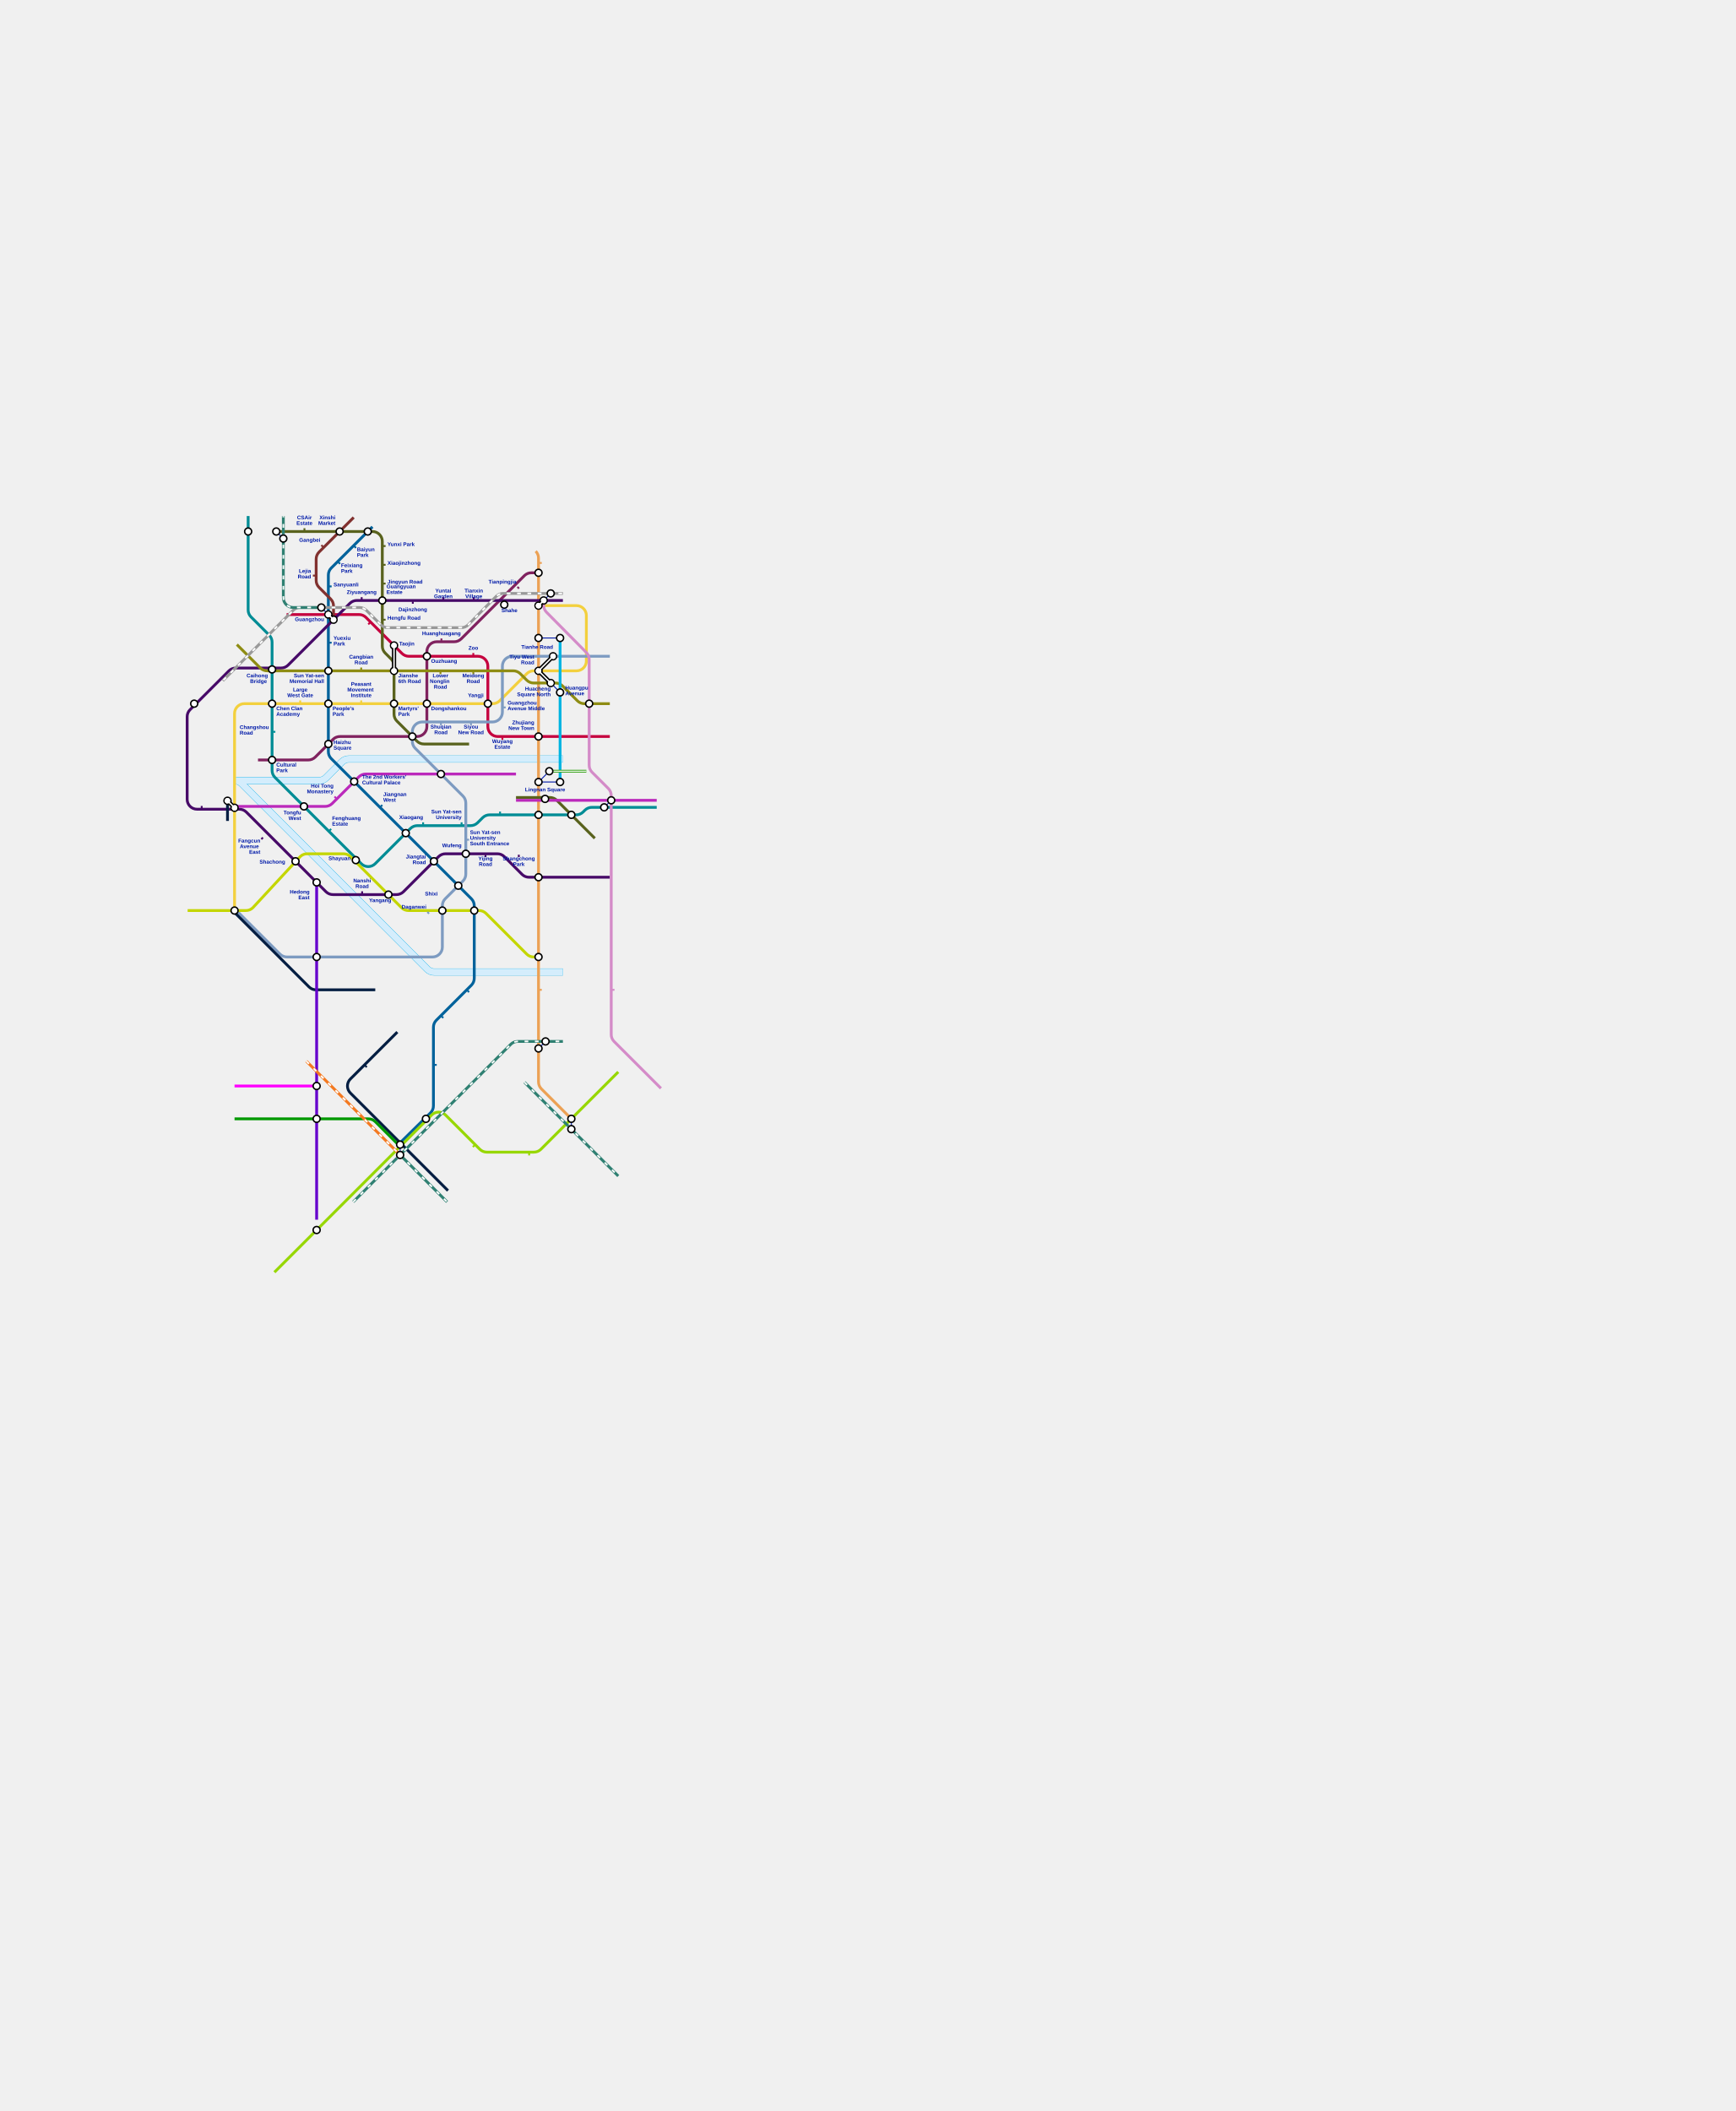
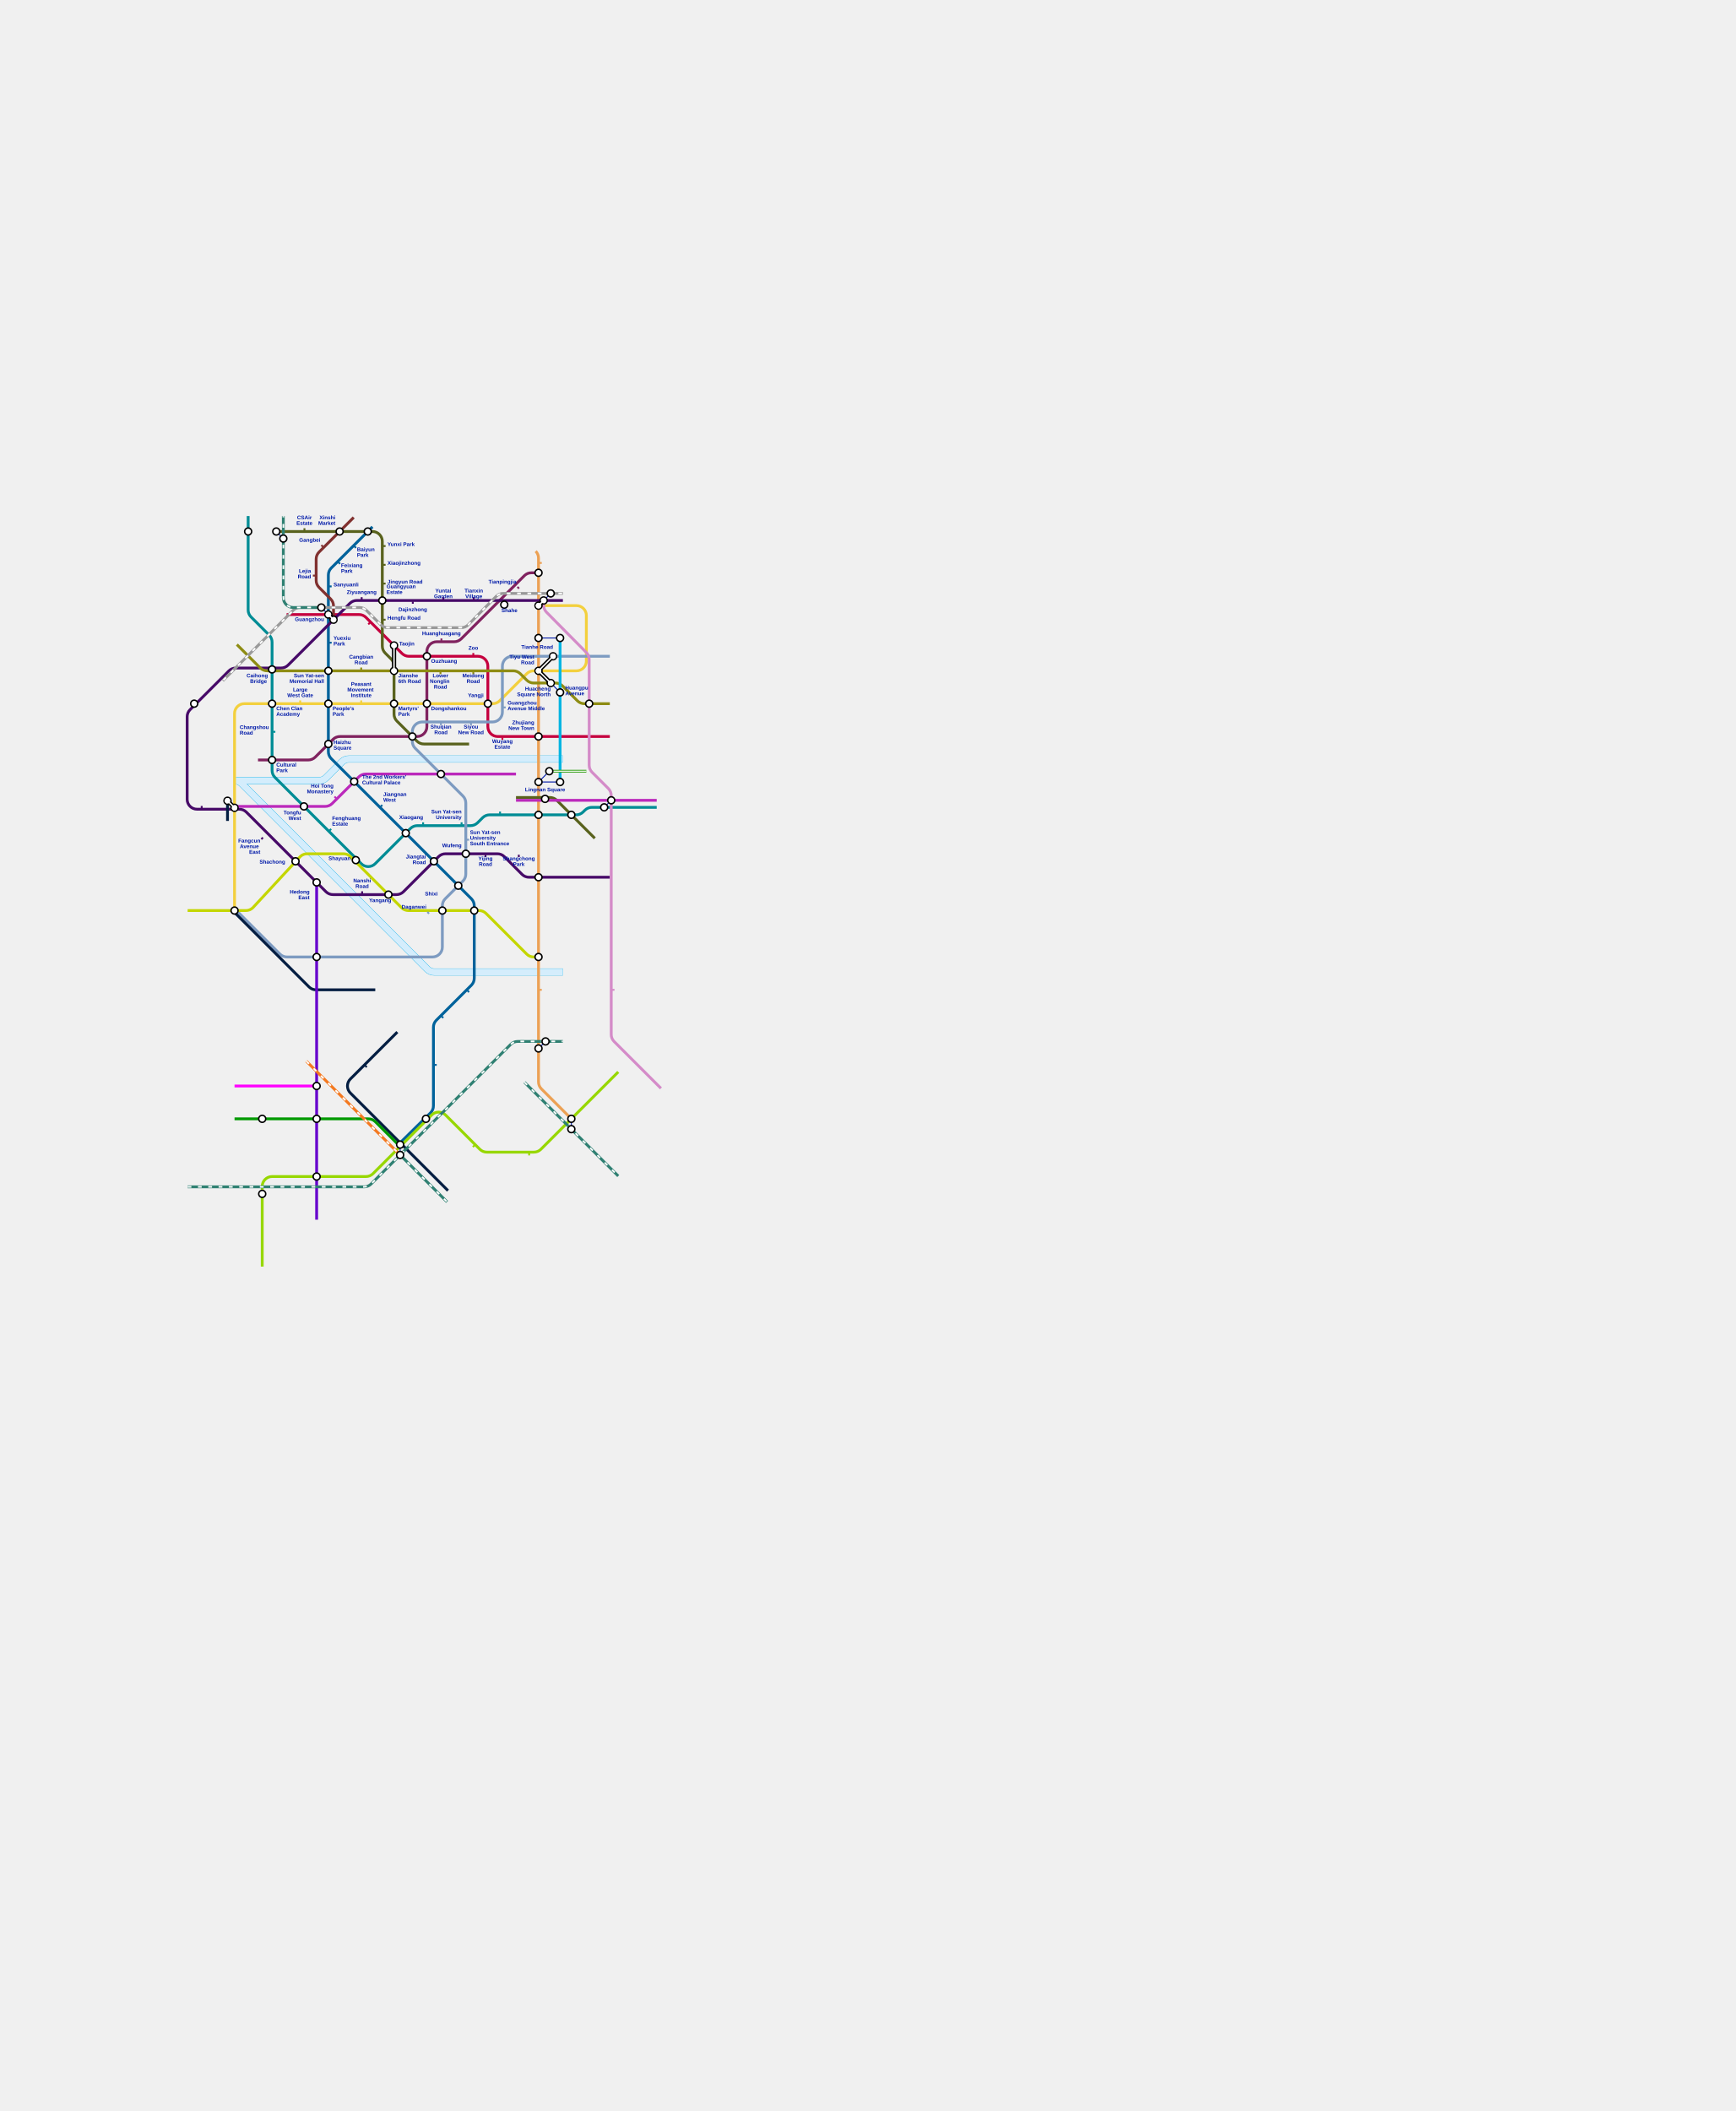
<svg xmlns="http://www.w3.org/2000/svg" xmlns:xlink="http://www.w3.org/1999/xlink" width="3700" height="4500" viewBox="-700 -1500 3700 4500">
  <style type="text/css">
        .LineDiagram {fill:none;stroke-width:6}
        .NonMetro {stroke:#fff;stroke-width:2}
        .Railway {stroke-dasharray:8,14;stroke-width:3.5;stroke:#fff}
        .Branch {stroke-dasharray:3.5,3.5;stroke-width:3.5;stroke:#fff}
        .DumbbellBG {stroke:#000;stroke-width:9}
        .DumbbellFG {stroke:#fff;stroke-width:3}
        .PaidTunnel {fill:none;stroke:#0019A8;stroke-width:2}
        .RiverBG {fill:none;stroke-width:15;stroke:#00ABE7}
        .RiverFG {fill:none;stroke-width:14;stroke:#D4EDFC}
        .Sea {stroke-width:0.5;stroke:#00ABE7;fill:#D4EDFC}
        .Island {stroke-width:0.5;stroke:#00ABE7;fill:#fff}
        .FlagBox {fill:none;stroke-width:8}
        .FlagBoxNameEN {
            font-family:Arial,"Hiragino Mincho ProN","PingFang HK","Meiryo UI",Meiryo,"Microsoft Jhenghei UI","Arial Unicode MS",sans-serif;
            font-weight:bold;
            alignment-baseline:middle;
            text-anchor:middle;
            font-size:4.5pt;
        }
        .FlagBoxNameZH {
            font-family:Arial,"Hiragino Mincho ProN","PingFang HK","Meiryo UI",Meiryo,"Microsoft Jhenghei UI","Arial Unicode MS",sans-serif;
            font-weight:bold;
            alignment-baseline:central;
            text-anchor:middle;
            font-size:3.7pt;
        }
        .StationTick {fill:none;stroke-width:4}
        .StnNameEN {
            font-family:Arial,"Hiragino Mincho ProN","PingFang HK","Meiryo UI",Meiryo,"Microsoft Jhenghei UI","Arial Unicode MS",sans-serif;
            fill:#0019A8;
            font-weight:bold;
            alignment-baseline:middle;
        }
        .StnNameZH {
            font-family:Arial,"Hiragino Mincho ProN","PingFang HK","Meiryo UI",Meiryo,"Microsoft Jhenghei UI","Arial Unicode MS",sans-serif;
            fill:#0019A8;
            font-weight:bold;
            alignment-baseline:central;
        }
        .cgz1 {stroke:#F3D03E}
        .cgz2 {stroke:#00629B}
        .cgz3 {stroke:#ECA154}
        .cgz4 {stroke:#00843D}
        .cgz5 {stroke:#C5003E}
        .cgz6 {stroke:#80225F}
        .cgz7 {stroke:#97D700}
        .cgz8 {stroke:#008C95}
        .cgz9 {stroke:#71CC98}
        .cgz10 {stroke:#7D9BC1}
        .cgz11 {stroke:#470A68}
        .cgz12 {stroke:#59621D}
        .cgz13 {stroke:#8E8C13}
        .cgz14 {stroke:#81312F}
        .cgz18 {stroke:#D48BC8}
        .cgz19 {stroke:#BB29BB}
        .cgz21 {stroke:#201747}
        .cgz22 {stroke:#041E42}
        .cgf {stroke:#C4D600}
        .cgzapm {stroke:#00B5E2}
        .cgzthz1 {stroke:#44A729}
        
        .cunknown {stroke:#999999}
        .chsr {stroke:#F47920}
        .cprdir {stroke:#2F8072}

        .cfs1 {stroke:#C4D600}
        .cfs2 {stroke:#009900}
        .cfs3 {stroke:#0000FF}
        .cfs4 {stroke:#FF00FF}
        .cfs6 {stroke:#FFb81D}
        .cfs9 {stroke:#A25EB5}
        .cfs11 {stroke:#6600CC}
        .cfs13 {stroke:#32B7EA}
        
        .csz1 {stroke:#00B140}
        .csz2 {stroke:#B94700}
        .csz3 {stroke:#00A9E0}
        .csz4 {stroke:#DA291C}
        .csz5 {stroke:#A05EB5}
        .csz6 {stroke:#00C7B1}
        .csz7 {stroke:#0033A0}
        .csz8 {stroke:#E45DBF}
        .csz9 {stroke:#7B6469}
        .csz10 {stroke:#0092BC}
        .csz11 {stroke:#672146}
        .csz12 {stroke:#A192B2}
        .csz13 {stroke:#DE7C00}
        .csz14 {stroke:#919D9D}
        .csz15 {stroke:#84BD00}
        .csz16 {stroke:#F67599}
        .csz20 {stroke:#FFD700}

        .ctwl {stroke:#E2231A}
        .cktl {stroke:#00AF41}
        .cisl {stroke:#0071CE}
        .ctkl {stroke:#A35EB5}
        .ctcl {stroke:#F38B00}
        .cdrl {stroke:#E777CB}
        .cael {stroke:#007078}
        .csile {stroke:#B6BD00}
        .csilw {stroke:#9182C2}
        .cekl {stroke:#00FF00}
        .cerl {stroke:#61B4E4}
        .cwrl {stroke:#B6008D}
        .cmol {stroke:#9A3820}
        .cnol {stroke:#FF0066}
        .c360 {stroke:#94989A}
        .clrl {stroke:#CD9700}
        .cefls {stroke:#000000}

        .TfLLU {fill:#0019A8}
        .CorporateGrey {fill:#868F98}
    </style>
  <defs>
    <path id="st" class="StationTick" d="M 2,0 H 7" />
    <path id="term" class="StationTick" d="M -7,0 H 7" />
    <g id="int">
      <circle cx="0" cy="0" r="9" fill="#000" />
      <circle cx="0" cy="0" r="6" fill="#fff" />
    </g>
    <path id="flagbox" class="FlagBox" d="M -30,0 H 30" />
    <use xlink:href="#st" id="stgz1" class="cgz1" />
    <use xlink:href="#st" id="stgz2" class="cgz2" />
    <use xlink:href="#st" id="stgz3" class="cgz3" />
    <use xlink:href="#st" id="stgz4" class="cgz4" />
    <use xlink:href="#st" id="stgz5" class="cgz5" />
    <use xlink:href="#st" id="stgz6" class="cgz6" />
    <use xlink:href="#st" id="stgz7" class="cgz7" />
    <use xlink:href="#st" id="stgz8" class="cgz8" />
    <use xlink:href="#st" id="stgz10" class="cgz10" />
    <use xlink:href="#st" id="stgz11" class="cgz11" />
    <use xlink:href="#st" id="stgz12" class="cgz12" />
    <use xlink:href="#st" id="stgz13" class="cgz13" />
    <use xlink:href="#st" id="stgz14" class="cgz14" />
    <use xlink:href="#st" id="stgz18" class="cgz18" />
    <use xlink:href="#st" id="stgz19" class="cgz19" />
    <use xlink:href="#st" id="stgz22" class="cgz22" />
    <use xlink:href="#st" id="stsz1" class="csz1" />
    <use xlink:href="#st" id="stsz2" class="csz2" />
    <use xlink:href="#st" id="stsz3" class="csz3" />
    <use xlink:href="#term" id="termsz3" class="csz3" />
    <use xlink:href="#st" id="stsz4" class="csz4" />
    <use xlink:href="#st" id="stsz5" class="csz5" />
    <use xlink:href="#st" id="stsz6" class="csz6" />
    <use xlink:href="#st" id="stsz7" class="csz7" />
    <use xlink:href="#term" id="termsz7" class="csz7" />
    <use xlink:href="#st" id="stsz8" class="csz8" />
    <use xlink:href="#st" id="stsz9" class="csz9" />
    <use xlink:href="#term" id="termsz9" class="csz9" />
    <use xlink:href="#st" id="stsz10" class="csz10" />
    <use xlink:href="#st" id="stsz11" class="csz11" />
    <use xlink:href="#st" id="stsz12" class="csz12" />
    <use xlink:href="#term" id="termsz12" class="csz12" />
    <use xlink:href="#st" id="stsz13" class="csz13" />
    <use xlink:href="#term" id="termsz13" class="csz13" />
    <use xlink:href="#st" id="stsz14" class="csz14" />
    <use xlink:href="#st" id="stsz15" class="csz15" />
    <use xlink:href="#st" id="stsz17" class="cunknown" />
    <use xlink:href="#st" id="stsz20" class="csz20" />
    <use xlink:href="#st" id="sttwl" class="ctwl" />
    <use xlink:href="#term" id="termtwl" class="ctwl" />
    <use xlink:href="#st" id="stktl" class="cktl" />
    <use xlink:href="#term" id="termktl" class="cktl" />
    <use xlink:href="#st" id="stisl" class="cisl" />
    <use xlink:href="#term" id="termisl" class="cisl" />
    <use xlink:href="#st" id="sttkl" class="ctkl" />
    <use xlink:href="#term" id="termtkl" class="ctkl" />
    <use xlink:href="#st" id="sttcl" class="ctcl" />
    <use xlink:href="#term" id="termtcl" class="ctcl" />
    <use xlink:href="#st" id="stael" class="cael" />
    <use xlink:href="#term" id="termael" class="cael" />
    <use xlink:href="#term" id="termdrl" class="cdrl" />
    <use xlink:href="#st" id="stsile" class="csile" />
    <use xlink:href="#term" id="termsile" class="csile" />
    <use xlink:href="#st" id="stsilw" class="csilw" />
    <use xlink:href="#st" id="stekl" class="cekl" />
    <use xlink:href="#st" id="sterl" class="cerl" />
    <use xlink:href="#term" id="termerl" class="cerl" />
    <use xlink:href="#st" id="stwrl" class="cwrl" />
    <use xlink:href="#st" id="stmol" class="cmol" />
    <use xlink:href="#term" id="termmol" class="cmol" />
    <use xlink:href="#st" id="stnol" class="cnol" />
    <use xlink:href="#term" id="termnol" class="cnol" />
    <use xlink:href="#term" id="term360" class="c360" />
    <g id="chinarail" transform="scale(0.0165) translate(-260,-305)" style="stroke:none;fill:#E60012">
      <path d="                 M169,273.5c0-19,14.7-34.8,33.7-36.3c18.9-1.5,38.1-2.2,57.4-2.2c19.3,0,38.4,0.8,57.3,2.2                 c19,1.5,33.7,17.3,33.7,36.3v47.3l-51.3,14.7c-11.2,3.2-18.9,13.4-18.9,25v147.8c0,17.4,12.2,32.3,29.3,35.7l110.6,22.1              c4.9,1,8.4,5.2,8.4,10.2V599H91v-22.7c0-5,3.5-9.2,8.4-10.2L209.9,544c17-3.4,29.3-18.3,29.3-35.7V360.5c0-11.6-7.7-21.8-18.9-25              L169,320.8V273.5z M309.4,31.7c0.2-1.2,0.3-2.4,0.3-3.6c0-14-11.1-25.4-24.9-26C276.6,1.4,268.3,1,260,1c-8.3,0-16.6,0.4-24.7,1.1              c-13.9,0.6-24.9,12-24.9,26c0,1.2,0.1,2.5,0.3,3.6C90.6,54.8,0,160.3,0,287c0,97.2,53.4,182,132.4,226.6l36.8-48.1              C104.3,432.4,59.8,364.9,59.8,287c0-110.6,89.6-200.2,200.2-200.2S460.2,176.4,460.2,287c0,77.9-44.5,145.4-109.4,178.5              c15,19.6,25.6,33.5,36.8,48.1C466.6,469,520,384.2,520,287C520,160.3,429.4,54.8,309.4,31.7z             " />
    </g>
    <g id="prdir" fill="#2f8072" stroke="none" transform="scale(0.045) translate(-120,-110)">
      <path d="m 123.261,86.979 c 18.826,44.554 49.388,83.668 88.995,112.823 l 13.143,9.675 19.351,-26.286 -13.143,-9.675 c -48.909,-36.002 -82.086,-89.248 -93.069,-148.784 -0.418,3.388 -0.841,6.777 -1.384,10.135 -0.715,4.415 -1.538,8.803 -2.466,13.159 -0.928,4.357 -1.961,8.681 -3.099,12.973 -1.138,4.292 -2.379,8.549 -3.723,12.768 -1.343,4.219 -2.789,8.402 -4.335,12.542 -0.084,0.226 -0.185,0.444 -0.27,0.67 z" />
      <path d="M 75.718,153.262 C 104.986,114.754 123.694,68.776 129.262,19.911 L 131.11,3.696 98.68,0 96.832,16.215 c -6.875,60.34 -36.537,115.622 -82.703,154.786 3.147,-1.324 6.295,-2.645 9.479,-3.845 4.184,-1.578 8.4,-3.048 12.641,-4.412 4.24,-1.364 8.505,-2.621 12.794,-3.77 4.288,-1.15 8.598,-2.193 12.927,-3.128 4.328,-0.935 8.675,-1.764 13.035,-2.485 0.238,-0.04 0.477,-0.061 0.715,-0.099 z" />
      <path d="m 157.156,160.728 c -47.997,-5.973 -97.153,0.937 -142.205,20.66 L 0,187.933 13.089,217.834 28.039,211.289 c 55.633,-24.355 118.334,-26.465 175.385,-6.208 -2.725,-2.056 -5.449,-4.116 -8.085,-6.266 -3.466,-2.826 -6.854,-5.733 -10.163,-8.716 -3.309,-2.982 -6.537,-6.039 -9.685,-9.17 -3.148,-3.131 -6.214,-6.335 -9.196,-9.608 -2.982,-3.273 -5.881,-6.616 -8.694,-10.025 -0.153,-0.186 -0.292,-0.382 -0.445,-0.569 z" />
    </g>
  </defs>
  <g id="cht_switch" style="opacity:0;cursor:pointer">
    <g id="cht_switch_base">
      <rect x="-690" y="-1040" width="10" height="10" style="fill:#fff;stroke:#000;stroke-width:1" />
      <text x="-675" y="-1030" font-size="14px" class="stname">Traditional Chinese</text>
    </g>
    <g id="cht_switch_over" style="visibility:hidden;opacity:0">
      <use xlink:href="#enabled" x="-690" y="-1040" />
      <text x="-675" y="-1030" style="stroke:#243588;stroke-width:0.5;font-size:14px" class="stname">Traditional Chinese</text>
      <set begin="cht_switch_base.click" end="cht_switch_over.click" attributeName="visibility" attributeType="CSS" to="visible" />
      <set begin="cht_switch_base.click" end="cht_switch_over.click" attributeName="opacity" attributeType="CSS" to="1" />
    </g>
    <animate attributeName="opacity" attributeType="CSS" values="0; 1" keyTimes="0; 1" dur="0.5s" fill="freeze" />
  </g>
  <g transform="translate(2000,2000)">
        
    </g>
  <g class="RiverBG">
    <g id="Pearl_River">
      <path id="PearlRiver_Nansha" d="                 M -200,164                 H -20 a 21,21 0 0,0 15,-6                 L 29,124 a 21,21 0 0,1 15,-6                 H 500             " />
      <path id="Houhangdao" d="                 M -200,164 a 21,21 0 0,1 15,6                 L 211,566 a 21,21 0 0,0 15,6                 H 500             " />
    </g>
  </g>
  <use xlink:href="#Pearl_River" class="RiverFG" />
  <g class="LineDiagram">
    <path id="GZ1_route" class="cgz1" d="             M -200,441             V 21 a 21,21 0 0,1 21,-21             H 350 a 21,21 0 0,0 15,-6             L 423,-64 a 21,21 0 0,1 15,-6             H 529 a 21,21 0 0,0 21,-21             V -188 a 21,21 0 0,0 -21,-21             H 448         " />
    <path id="GZ2_route" class="cgz2" d="             M 94,-377             L 6,-289 a 21,21 0 0,0 -6,15             V 102 a 21,21 0 0,0 6,15             L 305,416 a 21,21 0 0,1 6,15             V 585 a 21,21 0 0,1 -6,15             L 230,675 a 21,21 0 0,0 -6,15             V 857 a 21,21 0 0,1 -6,15             L 151.5,937.5         " />
    <path id="GZ3_route" class="cgz3" d="             M 442,-325 a 21,21 0 0,1 6,15             V 806 a 21,21 0 0,0 6,15             L 518,885         " />
    <path id="GZ5_route" class="cgz5" d="             M -89,-190             H 65 a 21,21 0 0,1 15,6             L 157,-107 a 21,21 0 0,0 15,6             H 319 a 21,21 0 0,1 21,21             V 49 a 21,21 0 0,0 21,21             H 600         " />
    <path id="GZ6_route" class="cgz6" d="             M -150,120             H -43 a 21,21 0 0,0 15,-6             L 10,76 a 21,21 0 0,1 15,-6             H 189 a 21,21 0 0,0 21,-21             V -111 a 21,21 0 0,1 21,-21             H 268 a 21,21 0 0,0 15,-6             L 418,-273 a 21,21 0 0,1 15,-6             H 448         " />
-     <path id="GZ7_route" class="cgz7" d="             M -115,1212             L 220,877 a 21,21 0 0,1 30,0             L 323,950 a 21,21 0 0,0 15,6             H 438 a 21,21 0 0,0 15,-6             L 618,785         " />
+     <path id="GZ7_route" class="cgz7" d="             M -141,1200             V 1029 a 21,21 0 0,1 21,-21             H 80 a 21,21 0 0,0 15,-6             L 220,877 a 21,21 0 0,1 30,0             L 323,950 a 21,21 0 0,0 15,6             H 438 a 21,21 0 0,0 15,-6             L 618,785         " />
    <path id="GZ8_route" class="cgz8" d="             M -171,-400             V -200 a 21,21 0 0,0 6,15             L -126,-146 a 21,21 0 0,1 6,15             V 142 a 21,21 0 0,0 6,15             L 70,341 a 21,21 0 0,0 30,0             L 175,266 a 21,21 0 0,1 15,-6             H 303 a 21,21 0 0,0 15,-6             L 329,243 a 21,21 0 0,1 15,-6             H 528 a 21,21 0 0,0 15,-6             L 547,227 a 21,21 0 0,1 15,-6             H 700         " />
    <path id="GZ10_route" class="cgz10" d="             M -198.5,438.5             L -103,534 a 21,21 0 0,0 15,6             H 222 a 21,21 0 0,0 21,-21             V 431 a 21,21 0 0,1 6,-15             L 287,378 a 21,21 0 0,0 6,-15             V 212 a 21,21 0 0,0 -6,-15             L 185,95 a 21,21 0 0,1 -6,-15             V 60 a 21,21 0 0,1 21,-21             H 350 a 21,21 0 0,0 21,-21             V -80 a 21,21 0 0,1 21,-21             H 600         " />
    <path id="GZ11_route" class="cgz11" d="             M -213,-71             L -212,-70 a 21,21 0 0,1 15,-6             H -101 a 21,21 0 0,0 15,-6             L 46,-214 a 21,21 0 0,1 15,-6             H 500              M -212,-70             L -295,13 a 21,21 0 0,0 -6,15             V 204 a 21,21 0 0,0 21,21             H -190 a 21,21 0 0,1 15,6             L -5,401 a 21,21 0 0,0 15,6             H 145 a 21,21 0 0,0 15,-6             L 235,326 a 21,21 0 0,1 15,-6             H 360 a 21,21 0 0,1 15,6             L 413,364 a 21,21 0 0,0 15,6             H 600         " />
    <path id="GZ12_route" class="cgz12" d="             M -111,-367             H 94 a 21,21 0 0,1 21,21             V -123 a 21,21 0 0,0 6,15             L 134,-95 a 21,21 0 0,1 6,15             V 22 a 21,21 0 0,0 6,15             L 189,80 a 21,21 0 0,0 15,6             H 300             M 400,200             H 472 a 21,21 0 0,1 15,6             L 568,287         " />
    <path id="GZ13_route" class="cgz13" d="             M -195,-126             L -145,-76 a 21,21 0 0,0 15,6             H 394 a 21,21 0 0,1 15,6             L 423,-50 a 21,21 0 0,0 15,6             H 484 a 21,21 0 0,1 15,6             L 531,-6 a 21,21 0 0,0 15,6             H 600         " />
    <path id="GZ14_route" class="cgz14" d="             M 11,-179             V -208 a 21,21 0 0,0 -6,-15             L -20,-248 a 21,21 0 0,1 -6,-15             V -308 a 21,21 0 0,1 6,-15             L 54,-397         " />
    <path id="GZ18_route" class="cgz18" d="             M 459,-220             V -210 a 21,21 0 0,0 6,15             L 550,-109 a 21,21 0 0,1 6,15             V 131 a 21,21 0 0,0 6,15             L 597,181 a 21,21 0 0,1 6,15             V 705 a 21,21 0 0,0 6,15             L 709,820         " />
    <path id="GZ19_route" class="cgz19" d="             M -200,219             H -7 a 21,21 0 0,0 15,-6             L 65,156 a 21,21 0 0,1 15,-6             H 400             M 400,206             H 700         " />
    <path id="GZ22_route" class="cgz22" d="             M -215,207             V 250             M -201.5,443.5             L -41,604 a 21,21 0 0,0 15,6             H 100             M 147,700             L 47,800 a 21,21 0 0,0 0,30             L 255,1038         " />
    <path id="GZAPM_route" class="cgzapm" d="             M 494,-140             V 167         " />
    <path id="GF_route" class="cgf" d="             M -300,441             H -176 a 21,21 0 0,0 15,-6             L -60,326 a 21,21 0 0,1 15,-6             H 32 a 21,21 0 0,1 15,6             L 156,435 a 21,21 0 0,0 15,6             H 321 a 21,21 0 0,1 15,6             L 336,447             L 423,534 a 21,21 0 0,0 15,6             H 448         " />
    <g class="cgzthz1">
      <path id="GZTHZ1_route" d="                 M 471,144 H 550             " />
    </g>
    <use xlink:href="#GZTHZ1_route" class="NonMetro" />
    <path id="FS2_route" class="cfs2" d="             M -200,885             H 85 a 21,21 0 0,1 15,6             L 151.5,942.5         " />
    <path id="FS4_route" class="cfs4" d="             M -200,815             H -25         " />
    <path id="FS11_route" class="cfs11" d="             M -25,381             V 1100         " />
    <g class="cunknown">
      <path id="Guangshen_Railway" d="                 M -15,-205                 H 66 a 21,21 0 0,1 15,6                 L 112,-168 a 21,21 0 0,0 15,6                 H 283 a 21,21 0 0,0 15,-6                 L 358,-229 a 21,21 0 0,1 15,-6                 H 500             " />
      <path id="Guangmao_Railway" d="                 M -15,-205                 H -60 a 21,21 0 0,0 -15,6                 L -225,-49             " />
    </g>
    <use xlink:href="#Guangshen_Railway" class="Railway" />
    <use xlink:href="#Guangmao_Railway" class="Railway" />
    <g class="cprdir">
      <path id="Guangqing_IC" d="                 M -15,-205                 H -75 a 21,21 0 0,1 -21,-21                 V -400             " />
      <path id="FS_DG_IC" d="                 M 418,807                 L 618,1007             " />
-       <path id="GZ_FS_Circle_Line" d="                 M 53,1062                 L 389,726 a 21,21 0 0,1 15,-6                 H 500             " />
+       <path id="GZ_FS_Circle_Line" d="                 M -300,1030                 H 76 a 21,21 0 0,0 15,-6                 L 389,726 a 21,21 0 0,1 15,-6                 H 500             " />
      <path id="GZ_ZH_IC" d="                 M 153,962                 L 253,1062             " />
    </g>
    <use xlink:href="#Guangqing_IC" class="Railway" />
    <use xlink:href="#FS_DG_IC" class="Railway" />
    <use xlink:href="#GZ_FS_Circle_Line" class="Railway" />
    <use xlink:href="#GZ_ZH_IC" class="Railway" />
    <g class="chsr">
      <path id="BJ_GZ_HSR" d="                 M -47,762                 L 153,962             " />
    </g>
    <use xlink:href="#BJ_GZ_HSR" class="Railway" />
  </g>
  <g id="Guangshen_Railway_station_icons">
    <path class="PaidTunnel" d="             M -111,-367 L -96,-352             M -15,-205 L 0,-190             M 474,-235 L 459,-220         " />
    <use xlink:href="#int" transform="translate(-96,-352)" id="Tangxi" />
    <use xlink:href="#int" x="-15" y="-205" id="Guangzhou" />
    <use xlink:href="#int" x="474" y="-235" id="Guangzhoudong" />
  </g>
  <g id="FS_DG_IC_station_icons">
    <path class="PaidTunnel" d="             M 518,907 V 885         " />
    <use xlink:href="#int" transform="translate(518,907)" id="Chimelong" />
  </g>
  <g id="GZ_FS_Circle_Line_station_icons">
    <path class="PaidTunnel" d="             M 153,962 V 940             M 463,720 L 448,735         " />
    <use xlink:href="#int" transform="translate(153,962)" id="Guangzhou_South" />
    <use xlink:href="#int" transform="translate(463,720)" id="Dashi" />
  </g>
  <g id="GZ1_station_icons">
    <use xlink:href="#int" x="-200" y="441" id="Xilang" />
    <use xlink:href="#int" x="-200" y="222" id="Fangcun" />
    <use xlink:href="#int" x="-120" y="0" id="Chen_Clan_Academy" />
    <use xlink:href="#stgz1" transform="translate(-60,0)rotate(-90)" id="Ximenkou" />
    <use xlink:href="#int" x="0" y="0" id="Gongyuanqian" />
    <use xlink:href="#stgz1" transform="translate(70,0)rotate(-90)" id="Peasants_Movement_Institute" />
    <use xlink:href="#int" x="140" y="0" id="Martyrs_Park" />
    <use xlink:href="#int" x="210" y="0" id="Dongshankou" />
    <use xlink:href="#int" x="340" y="0" id="Yangji" />
    <use xlink:href="#int" x="448" y="-70" id="Tiyu_Xilu" />
    <use xlink:href="#int" x="448" y="-209" id="Guangzhou_East_Railway_Station" />
  </g>
  <g id="GZ2_station_icons">
    <use xlink:href="#int" x="84" y="-367" id="Baiyun_Cultural_Square" />
    <use xlink:href="#stgz2" transform="translate(54,-337)rotate(45)" id="Baiyun_Park" />
    <use xlink:href="#stgz2" transform="translate(20,-303)rotate(45)" id="Feixiang_Park" />
    <use xlink:href="#stgz2" transform="translate(0,-250)" id="Sanyuanli" />
    <use xlink:href="#int" x="0" y="-190" id="Guangzhou_Railway_Station" />
    <use xlink:href="#stgz2" transform="translate(0,-130)" id="Yuexiu_Park" />
    <use xlink:href="#int" x="0" y="-70" id="SYS_Memorial_Hall" />
    <use xlink:href="#int" x="0" y="86" id="Haizhu_Square" />
    <use xlink:href="#int" transform="translate(55,166)" id="The_2nd_Workers_Cultural_Palace" />
    <use xlink:href="#stgz2" transform="translate(110,221)rotate(-45)" id="Jiangnanxi" />
    <use xlink:href="#int" transform="translate(165,276)" id="Changgang" />
    <use xlink:href="#int" transform="translate(225,336)" id="Jiangtai_Lu" />
    <use xlink:href="#int" transform="translate(277,388)" id="Dongxiaonan" />
    <use xlink:href="#int" transform="translate(311,441)" id="Nanzhou" />
    <use xlink:href="#stgz2" transform="translate(295,610)rotate(45)" id="Luoxi" />
    <use xlink:href="#stgz2" transform="translate(240,665)rotate(45)" id="Nanpu" />
    <use xlink:href="#stgz2" transform="translate(224,770)rotate(0)" id="Huijiang" />
    <use xlink:href="#int" transform="translate(208,885)" id="Shibi" />
    <use xlink:href="#int" transform="translate(153,940)" id="Guangzhou_South_Railway_Station" />
  </g>
  <g id="GZ3_station_icons">
    <use xlink:href="#stgz3" transform="translate(448,-300)" id="Meihuayuan" />
    <use xlink:href="#int" x="448" y="-279" id="Yantang" />
    <path class="PaidTunnel" d="             M 448,-140 H 494         " />
    <use xlink:href="#int" x="448" y="-140" id="Linhexi" />
    <use xlink:href="#int" x="448" y="70" id="Zhujiang_New_Town" />
    <path class="PaidTunnel" d="             M 448,167 H 494             M 448,167 L 471,144         " />
    <use xlink:href="#int" x="448" y="167" id="Canton_Tower" />
    <use xlink:href="#int" x="448" y="370" id="Datang" />
    <use xlink:href="#int" transform="translate(448,540)" id="Lijiao" />
    <use xlink:href="#stgz3" transform="translate(448,610)" id="Xiajiao" />
    <use xlink:href="#int" transform="translate(448,735)" id="Dashi" />
    <use xlink:href="#int" transform="translate(518,885)" id="Hanxi_Changlong" />
  </g>
  <g id="GZ5_station_icons">
    <use xlink:href="#int" x="-286" y="0" id="Zhongshanba" />
    <use xlink:href="#stgz5" transform="translate(90,-174)rotate(135)" id="Xiaobei" />
    <use xlink:href="#int" x="140" y="-124" id="Taojin" />
    <use xlink:href="#int" x="210" y="-101" id="Ouzhuang" />
    <use xlink:href="#stgz5" transform="translate(309,-101)rotate(-90)" id="Zoo" />
    <use xlink:href="#stgz5" transform="translate(371,70)rotate(90)" id="Wuyangcun" />
  </g>
  <g id="GZ6_station_icons">
    <use xlink:href="#int" x="-120" y="120" id="Cultural_Park" />
    <use xlink:href="#int" x="179" y="70" id="Donghu" />
    <use xlink:href="#stgz6" transform="translate(241,-132)rotate(-90)" id="Huanghuagang" />
    <use xlink:href="#stgz6" transform="translate(408,-244)rotate(-135)" id="Tianpingjia" />
  </g>
  <g id="GZ7_station_icons">
-     <use xlink:href="#int" x="-25" y="1122" id="Chencun_Bei" />
+     <use xlink:href="#int" x="-141" y="1045" id="Chencun" />
+     <use xlink:href="#int" x="-25" y="1008" id="Chencun_Bei" />
    <use xlink:href="#stgz7" transform="translate(313,940)rotate(135)" id="Xiecun" />
    <use xlink:href="#stgz7" transform="translate(428,956)rotate(90)" id="Zhongcun" />
  </g>
  <g id="GZ8_station_icons">
    <use xlink:href="#int" transform="translate(-171,-367)" id="Dekang" />
    <use xlink:href="#int" x="-120" y="-73" id="Caihongqiao" />
    <use xlink:href="#stgz8" transform="translate(-120,60)" id="Hualin_Temple" />
    <use xlink:href="#int" x="-52" y="219" id="Tongfuxi" />
    <use xlink:href="#stgz8" transform="translate(1,272)rotate(-45)" id="Fenghuang_Xincun" />
    <use xlink:href="#int" x="58.5" y="333.5" id="Shayuan" />
    <use xlink:href="#stgz8" transform="translate(202,260)rotate(-90)" id="Xiaogang" />
    <use xlink:href="#stgz8" transform="translate(284,260)rotate(-90)" id="SYSU" />
    <use xlink:href="#stgz8" transform="translate(366,237)rotate(-90)" id="Lujiang" />
    <use xlink:href="#int" x="448" y="237" id="Kecun" />
    <use xlink:href="#int" transform="translate(518,237)rotate(-90)" id="Chigang" />
    <path class="PaidTunnel" d="             M 588,221 L 603,206         " />
    <use xlink:href="#int" x="588" y="221" id="Modiesha" />
  </g>
  <g id="GZ10_station_icons">
    <use xlink:href="#int" x="-25" y="540" id="GISE_New_Town" />
    <use xlink:href="#stgz10" transform="translate(216,449)rotate(-135)" id="Daganwei" />
    <use xlink:href="#stgz10" transform="translate(293,290)" id="SYSU_South_Entrance" />
    <use xlink:href="#int" x="240" y="150" id="Binjiang_Donglu" />
    <use xlink:href="#stgz10" transform="translate(240,39)rotate(90)" id="Shuqian_Lu" />
    <use xlink:href="#stgz10" transform="translate(304,39)rotate(90)" id="Siyou_Xinmalu" />
    <use xlink:href="#stgz10" transform="translate(371,8)" id="Guangzhoudadaozhong" />
    <use xlink:href="#int" x="479" y="-101" id="Tianhe_Lu" />
  </g>
  <g id="GZ11_station_icons">
    <use xlink:href="#int" x="11" y="-179" id="Guangzhou_Railway_Station_11" />
    <g class="DumbbellBG">
      <path id="GuangzhouRailwayStation_Interchange" d="                 M 11,-179 L 0,-190             " />
    </g>
    <use xlink:href="#GuangzhouRailwayStation_Interchange" class="DumbbellFG" />
    <circle cx="11" cy="-179" r="6" fill="#fff" />
    <circle cx="0" cy="-190" r="6" fill="#fff" />
    <use xlink:href="#stgz11" transform="translate(71,-220)rotate(-90)" id="Ziyuangang" />
    <use xlink:href="#int" x="115" y="-220" id="Guangyuan_Xincun" />
    <use xlink:href="#stgz11" transform="translate(180,-220)rotate(90)" id="Dajinzhong" />
    <use xlink:href="#stgz11" transform="translate(245,-220)rotate(-90)" id="Yuntai_Garden" />
    <use xlink:href="#stgz11" transform="translate(310,-220)rotate(-90)" id="Tianxincun" />
    <use xlink:href="#int" transform="translate(375,-211)" id="Shahe" />
    <use xlink:href="#stgz11" transform="translate(406,320)rotate(90)" id="Shangchong_Park" />
    <use xlink:href="#stgz11" transform="translate(335,320)rotate(90)" id="Yijing_Lu" />
    <use xlink:href="#int" transform="translate(293,320)" id="Wufeng" />
    <use xlink:href="#stgz11" transform="translate(72,407)rotate(-90)" id="Nanshi_Lu" />
    <use xlink:href="#int" transform="translate(-25,381)" id="Hedongdong" />
    <use xlink:href="#stgz11" transform="translate(-138,284)rotate(135)" id="Fangcundadaodong" />
    <use xlink:href="#stgz11" transform="translate(-270,225)rotate(-90)" id="Shiweitang" />
  </g>
  <g id="GZ12_station_icons">
    <use xlink:href="#int" transform="translate(-111,-367)" id="Tangxi" />
    <use xlink:href="#stgz12" transform="translate(-51,-367)rotate(-90)" id="Nanhang_Xincun" />
    <use xlink:href="#stgz12" transform="translate(115,-336)" id="Yunxi_Park" />
    <use xlink:href="#stgz12" transform="translate(115,-296)" id="Xiaojinzhong" />
    <use xlink:href="#stgz12" transform="translate(115,-256)" id="Jingyun_Lu" />
    <use xlink:href="#stgz12" transform="translate(115,-179)" id="Hengfu_Lu" />
    <use xlink:href="#int" transform="translate(462,203)" id="Lingnan_Square" />
  </g>
  <g id="GZ13_station_icons">
    <use xlink:href="#stgz13" transform="translate(70,-70)rotate(-90)" id="Cangbian_Lu" />
    <use xlink:href="#int" x="140" y="-70" id="Jianshe_Liumalu" />
    <g class="DumbbellBG">
      <path id="Taojin_Interchange" d="                 M 140,-70 V -124             " />
    </g>
    <use xlink:href="#Taojin_Interchange" class="DumbbellFG" />
    <circle cx="140" cy="-70" r="6" fill="#fff" />
    <circle cx="140" cy="-124" r="6" fill="#fff" />
    <use xlink:href="#stgz13" transform="translate(239,-70)rotate(90)" id="Nonglin_Xialu" />
    <use xlink:href="#stgz13" transform="translate(309,-70)rotate(90)" id="Meidong_Lu" />
    <path class="PaidTunnel" d="             M 474,-44 L 494,-24         " />
    <use xlink:href="#int" x="474" y="-44" id="Huacheng_Square_North" />
    <g class="DumbbellBG">
      <path id="TiyuXilu_Interchange" d="                 M 448,-70 L 479,-101                 M 448,-70 L 474,-44             " />
    </g>
    <use xlink:href="#TiyuXilu_Interchange" class="DumbbellFG" />
    <circle cx="448" cy="-70" r="6" fill="#fff" />
    <circle cx="479" cy="-101" r="6" fill="#fff" />
    <circle cx="474" cy="-44" r="6" fill="#fff" />
  </g>
  <g id="GZ14_station_icons">
    <use xlink:href="#stgz14" transform="translate(-26,-273)rotate(180)" id="Lejia_Lu" />
    <use xlink:href="#stgz14" transform="translate(-10,-333)rotate(-135)" id="Gangbei" />
    <use xlink:href="#int" x="24" y="-367" id="Xinshixu" />
  </g>
  <g id="GZ18_station_icons">
    <use xlink:href="#int" x="459" y="-220" id="Guangzhou_East_Railway_Station_18" />
    <g class="DumbbellBG">
      <path id="GuangzhouEastRailwayStation_Interchange" d="                 M 459,-220 L 448,-209             " />
    </g>
    <use xlink:href="#GuangzhouEastRailwayStation_Interchange" class="DumbbellFG" />
    <circle cx="459" cy="-220" r="6" fill="#fff" />
    <circle cx="448" cy="-209" r="6" fill="#fff" />
    <use xlink:href="#int" x="556" y="0" id="Xiancun" />
    <use xlink:href="#int" x="603" y="206" id="Pazhou_Xiqu" />
    <use xlink:href="#stgz18" transform="translate(603,610)rotate(0)" id="Shaxi" />
  </g>
  <g id="GZ19_station_icons">
    <use xlink:href="#stgz19" transform="translate(18,203)rotate(-135)" id="Hoi_Tong_Monastery" />
  </g>
  <g id="GZ22_station_icons">
    <use xlink:href="#int" x="-215" y="207" id="Baietan" />
    <g class="DumbbellBG">
      <path id="Baietan_Interchange" d="                 M -215,207 L -200,222             " />
    </g>
    <use xlink:href="#Baietan_Interchange" class="DumbbellFG" />
    <circle cx="-215" cy="207" r="6" fill="#fff" />
    <circle cx="-200" cy="222" r="6" fill="#fff" />
    <use xlink:href="#stgz22" transform="translate(77,770)rotate(45)" id="Chentougang" />
  </g>
  <g id="GZAPM_station_icons">
    <use xlink:href="#int" x="494" y="-140" id="Linhexi" />
    <use xlink:href="#int" x="494" y="-24" id="Huangpu_Dadao" />
    <use xlink:href="#int" x="494" y="167" id="Canton_Tower_APM" />
  </g>
  <g id="GF_station_icons">
    <use xlink:href="#int" x="-70" y="336" id="Shachong" />
    <use xlink:href="#int" x="128" y="407" id="Yangang" />
    <use xlink:href="#int" x="243" y="441" id="Shixi" />
  </g>
  <g id="GZTHZ1_station_icons">
    <use xlink:href="#int" x="471" y="144" id="Canton_Tower_THZ1" />
  </g>
  <g id="FS2_station_icons">
+     <use xlink:href="#int" x="-141" y="885" id="Linyue_Xi" />
    <use xlink:href="#int" x="-25" y="885" id="Linyue_Dong" />
  </g>
  <g id="FS4_station_icons">
    <use xlink:href="#int" x="-25" y="815" id="Gangkou_Lu" />
  </g>
  <g id="FS11_station_icons">
        
        
        
    </g>
  <g id="Station_names_EN" font-size="8.5pt" style="visibility:visible">
    <g id="GZ1_names_EN">
      <g text-anchor="start">
        <text x="-189" y="54" class="StnNameEN">Changshou<tspan x="-189" dy="12" class="StnNameEN">Road</tspan>
        </text>
        <text x="-111" y="14" class="StnNameEN">Chen Clan<tspan x="-111" dy="12" class="StnNameEN">Academy</tspan>
        </text>
        <text x="9" y="14" class="StnNameEN">People's<tspan x="9" dy="12" class="StnNameEN">Park</tspan>
        </text>
        <text x="149" y="14" class="StnNameEN">Martyrs'<tspan x="149" dy="12" class="StnNameEN">Park</tspan>
        </text>
        <text x="219" y="14" class="StnNameEN">Dongshankou</text>
      </g>
      <g text-anchor="middle">
        <text x="-60" y="-14" class="StnNameEN">West Gate<tspan x="-60" dy="-12" class="StnNameEN">Large</tspan>
        </text>
        <text x="70" y="-14" class="StnNameEN">Institute<tspan x="70" dy="-12" class="StnNameEN">Movement</tspan>
          <tspan x="70" dy="-12" class="StnNameEN">Peasant</tspan>
        </text>
      </g>
      <g text-anchor="end">
        <text x="331" y="-14" class="StnNameEN">Yangji</text>
        <text x="439" y="-84" class="StnNameEN">Road<tspan x="439" dy="-12" class="StnNameEN">Tiyu West</tspan>
        </text>
      </g>
    </g>
    <g id="GZ2_names_EN">
      <g text-anchor="start">
        <text x="61" y="-325" class="StnNameEN">Baiyun<tspan x="61" dy="12" class="StnNameEN">Park</tspan>
        </text>
        <text x="27" y="-291" class="StnNameEN">Feixiang<tspan x="27" dy="12" class="StnNameEN">Park</tspan>
        </text>
        <text x="11" y="-250" class="StnNameEN">Sanyuanli</text>
        <text x="11" y="-136" class="StnNameEN">Yuexiu<tspan x="11" dy="12" class="StnNameEN">Park</tspan>
        </text>
        <text x="11" y="86" class="StnNameEN">Haizhu<tspan x="11" dy="12" class="StnNameEN">Square</tspan>
        </text>
        <text x="72" y="160" class="StnNameEN">The 2nd Workers'<tspan x="72" dy="12" class="StnNameEN">Cultural Palace</tspan>
        </text>
        <text x="117" y="197" class="StnNameEN">Jiangnan<tspan x="117" dy="12" class="StnNameEN">West</tspan>
        </text>
      </g>
      <g text-anchor="end">
        <text x="-9" y="-176" class="StnNameEN">Guangzhou</text>
        <text x="-9" y="-56" class="StnNameEN">Sun Yat-sen<tspan x="-9" dy="12" class="StnNameEN">Memorial Hall</tspan>
        </text>
        <text x="208" y="330" class="StnNameEN">Jiangtai<tspan x="208" dy="12" class="StnNameEN">Road</tspan>
        </text>
      </g>
    </g>
    <g id="GZ3_names_EN">
      <g text-anchor="end">
        <text x="439" y="56" class="StnNameEN">New Town<tspan x="439" dy="-12" class="StnNameEN">Zhujiang</tspan>
        </text>
      </g>
    </g>
    <g id="GZ5_names_EN">
      <g text-anchor="start">
        <text x="151" y="-124" class="StnNameEN">Taojin</text>
        <text x="219" y="-87" class="StnNameEN">Ouzhuang</text>
      </g>
      <g text-anchor="middle">
        <text x="309" y="-115" class="StnNameEN">Zoo</text>
        <text x="371" y="84" class="StnNameEN">Wuyang<tspan x="371" dy="12" class="StnNameEN">Estate</tspan>
        </text>
      </g>
    </g>
    <g id="GZ6_names_EN">
      <g text-anchor="start">
        <text x="-111" y="134" class="StnNameEN">Cultural<tspan x="-111" dy="12" class="StnNameEN">Park</tspan>
        </text>
      </g>
      <g text-anchor="middle">
        <text x="241" y="-146" class="StnNameEN">Huanghuagang</text>
      </g>
      <g text-anchor="end">
        <text x="401" y="-256" class="StnNameEN">Tianpingjia</text>
      </g>
    </g>
    <g id="GZ8_names_EN">
      <g text-anchor="start">
        <text x="8" y="248" class="StnNameEN">Fenghuang<tspan x="8" dy="12" class="StnNameEN">Estate</tspan>
        </text>
      </g>
      <g text-anchor="end">
        <text x="-129" y="-56" class="StnNameEN">Caihong<tspan x="-131" dy="12" class="StnNameEN">Bridge</tspan>
        </text>
        <text x="-58" y="236" class="StnNameEN">Tongfu<tspan x="-58" dy="12" class="StnNameEN">West</tspan>
        </text>
        <text x="47.5" y="333.5" class="StnNameEN">Shayuan</text>
        <text x="202" y="246" class="StnNameEN">Xiaogang</text>
        <text x="284" y="246" class="StnNameEN">University<tspan x="284" dy="-12" class="StnNameEN">Sun Yat-sen</tspan>
        </text>
      </g>
    </g>
    <g id="GZ10_names_EN">
      <g text-anchor="start">
        <text x="302" y="278" class="StnNameEN">Sun Yat-sen<tspan x="302" dy="12" class="StnNameEN">University</tspan>
          <tspan x="302" dy="12" class="StnNameEN">South Entrance</tspan>
        </text>
        <text x="382" y="2" class="StnNameEN">Guangzhou<tspan x="382" dy="12" class="StnNameEN">Avenue Middle</tspan>
        </text>
      </g>
      <g text-anchor="middle">
        <text x="240" y="53" class="StnNameEN">Shuqian<tspan x="240" dy="12" class="StnNameEN">Road</tspan>
        </text>
        <text x="304" y="53" class="StnNameEN">Siyou<tspan x="304" dy="12" class="StnNameEN">New Road</tspan>
        </text>
      </g>
      <g text-anchor="end">
        <text x="209" y="437" class="StnNameEN">Daganwei</text>
        <text x="479" y="-117" class="StnNameEN">Tianhe Road</text>
      </g>
    </g>
    <g id="GZ11_names_EN">
      <g text-anchor="start">
        <text x="124" y="-234" class="StnNameEN">Estate<tspan x="124" dy="-12" class="StnNameEN">Guangyuan</tspan>
        </text>
        <text x="369" y="-195" class="StnNameEN">Shahe</text>
      </g>
      <g text-anchor="middle">
        <text x="71" y="-234" class="StnNameEN">Ziyuangang</text>
        <text x="180" y="-197" class="StnNameEN">Dajinzhong</text>
        <text x="245" y="-225" class="StnNameEN">Garden<tspan x="245" dy="-12" class="StnNameEN">Yuntai</tspan>
        </text>
        <text x="310" y="-225" class="StnNameEN">Village<tspan x="310" dy="-12" class="StnNameEN">Tianxin</tspan>
        </text>
        <text x="406" y="334" class="StnNameEN">Shangchong<tspan x="406" dy="12" class="StnNameEN">Park</tspan>
        </text>
        <text x="335" y="334" class="StnNameEN">Yijing<tspan x="335" dy="12" class="StnNameEN">Road</tspan>
        </text>
        <text x="72" y="393" class="StnNameEN">Road<tspan x="72" dy="-12" class="StnNameEN">Nanshi</tspan>
        </text>
      </g>
      <g text-anchor="end">
        <text x="284" y="306" class="StnNameEN">Wufeng</text>
        <text x="-40" y="405" class="StnNameEN">Hedong<tspan x="-40" dy="12" class="StnNameEN">East</tspan>
        </text>
        <text x="-145" y="296" class="StnNameEN">Fangcun<tspan x="-145" dy="12" class="StnNameEN">Avenue</tspan>
          <tspan x="-145" dy="12" class="StnNameEN">East</tspan>
        </text>
      </g>
    </g>
    <g id="GZ12_names_EN">
      <g text-anchor="start">
        <text x="126" y="-336" class="StnNameEN">Yunxi Park</text>
        <text x="126" y="-296" class="StnNameEN">Xiaojinzhong</text>
        <text x="126" y="-256" class="StnNameEN">Jingyun Road</text>
        <text x="126" y="-179" class="StnNameEN">Hengfu Road</text>
      </g>
      <g text-anchor="middle">
        <text x="-51" y="-381" class="StnNameEN">Estate<tspan x="-51" dy="-12" class="StnNameEN">CSAir</tspan>
        </text>
        <text x="462" y="187" class="StnNameEN">Lingnan Square</text>
      </g>
    </g>
    <g id="GZ13_names_EN">
      <g text-anchor="start">
        <text x="149" y="-56" class="StnNameEN">Jianshe<tspan x="149" dy="12" class="StnNameEN">6th Road</tspan>
        </text>
      </g>
      <g text-anchor="middle">
        <text x="70" y="-84" class="StnNameEN">Road<tspan x="70" dy="-12" class="StnNameEN">Cangbian</tspan>
        </text>
        <text x="239" y="-56" class="StnNameEN">Lower<tspan x="239" dy="12" class="StnNameEN">Nonglin</tspan>
          <tspan x="239" dy="12" class="StnNameEN">Road</tspan>
        </text>
        <text x="309" y="-56" class="StnNameEN">Meidong<tspan x="309" dy="12" class="StnNameEN">Road</tspan>
        </text>
      </g>
      <g text-anchor="end">
        <text x="474" y="-28" class="StnNameEN">Huacheng<tspan x="474" dy="12" class="StnNameEN">Square North</tspan>
        </text>
      </g>
    </g>
    <g id="GZ14_names_EN">
      <g text-anchor="end">
        <text x="-37" y="-279" class="StnNameEN">Lejia<tspan x="-37" dy="12" class="StnNameEN">Road</tspan>
        </text>
        <text x="-17" y="-345" class="StnNameEN">Gangbei</text>
        <text x="15" y="-381" class="StnNameEN">Market<tspan x="15" dy="-12" class="StnNameEN">Xinshi</tspan>
        </text>
      </g>
    </g>
    <g id="GZ19_names_EN">
      <g text-anchor="end">
        <text x="11" y="191" class="StnNameEN">Monastery<tspan x="11" dy="-12" class="StnNameEN">Hoi Tong</tspan>
        </text>
      </g>
    </g>
    <g id="GZAPM_names_EN">
      <g text-anchor="start">
        <text x="505" y="-30" class="StnNameEN">Huangpu<tspan x="505" dy="12" class="StnNameEN">Avenue</tspan>
        </text>
      </g>
    </g>
    <g id="GF_names_EN">
      <g text-anchor="end">
        <text x="-92" y="341" class="StnNameEN">Shachong</text>
        <text x="134" y="423" class="StnNameEN">Yangang</text>
        <text x="233" y="409" class="StnNameEN">Shixi</text>
      </g>
    </g>
    <set begin="cht_switch_base.click" end="cht_switch_over.click" attributeName="visibility" attributeType="CSS" to="hidden" />
  </g>
  <g id="Station_names_ZH" font-size="6.7pt" style="visibility:hidden">
    <g id="GZ1_names_ZH">
      <g text-anchor="start">
        <text x="9" y="14" class="StnNameZH">公園前</text>
        <text x="149" y="14" class="StnNameZH">烈士陵園</text>
      </g>
      <g text-anchor="middle">
        <text x="70" y="-14" class="StnNameZH">農講所</text>
      </g>
    </g>
    <g id="GZ13_names_ZH">
      <g text-anchor="start">
                
            </g>
      <g text-anchor="middle">
        <text x="70" y="-84" class="StnNameZH">倉邊路</text>
        <text x="239" y="-56" class="StnNameZH">農林下路</text>
        <text x="319" y="-56" class="StnNameZH">梅東路</text>
      </g>
    </g>
    <set begin="cht_switch_base.click" end="cht_switch_over.click" attributeName="visibility" attributeType="CSS" to="visible" />
  </g>
</svg>
